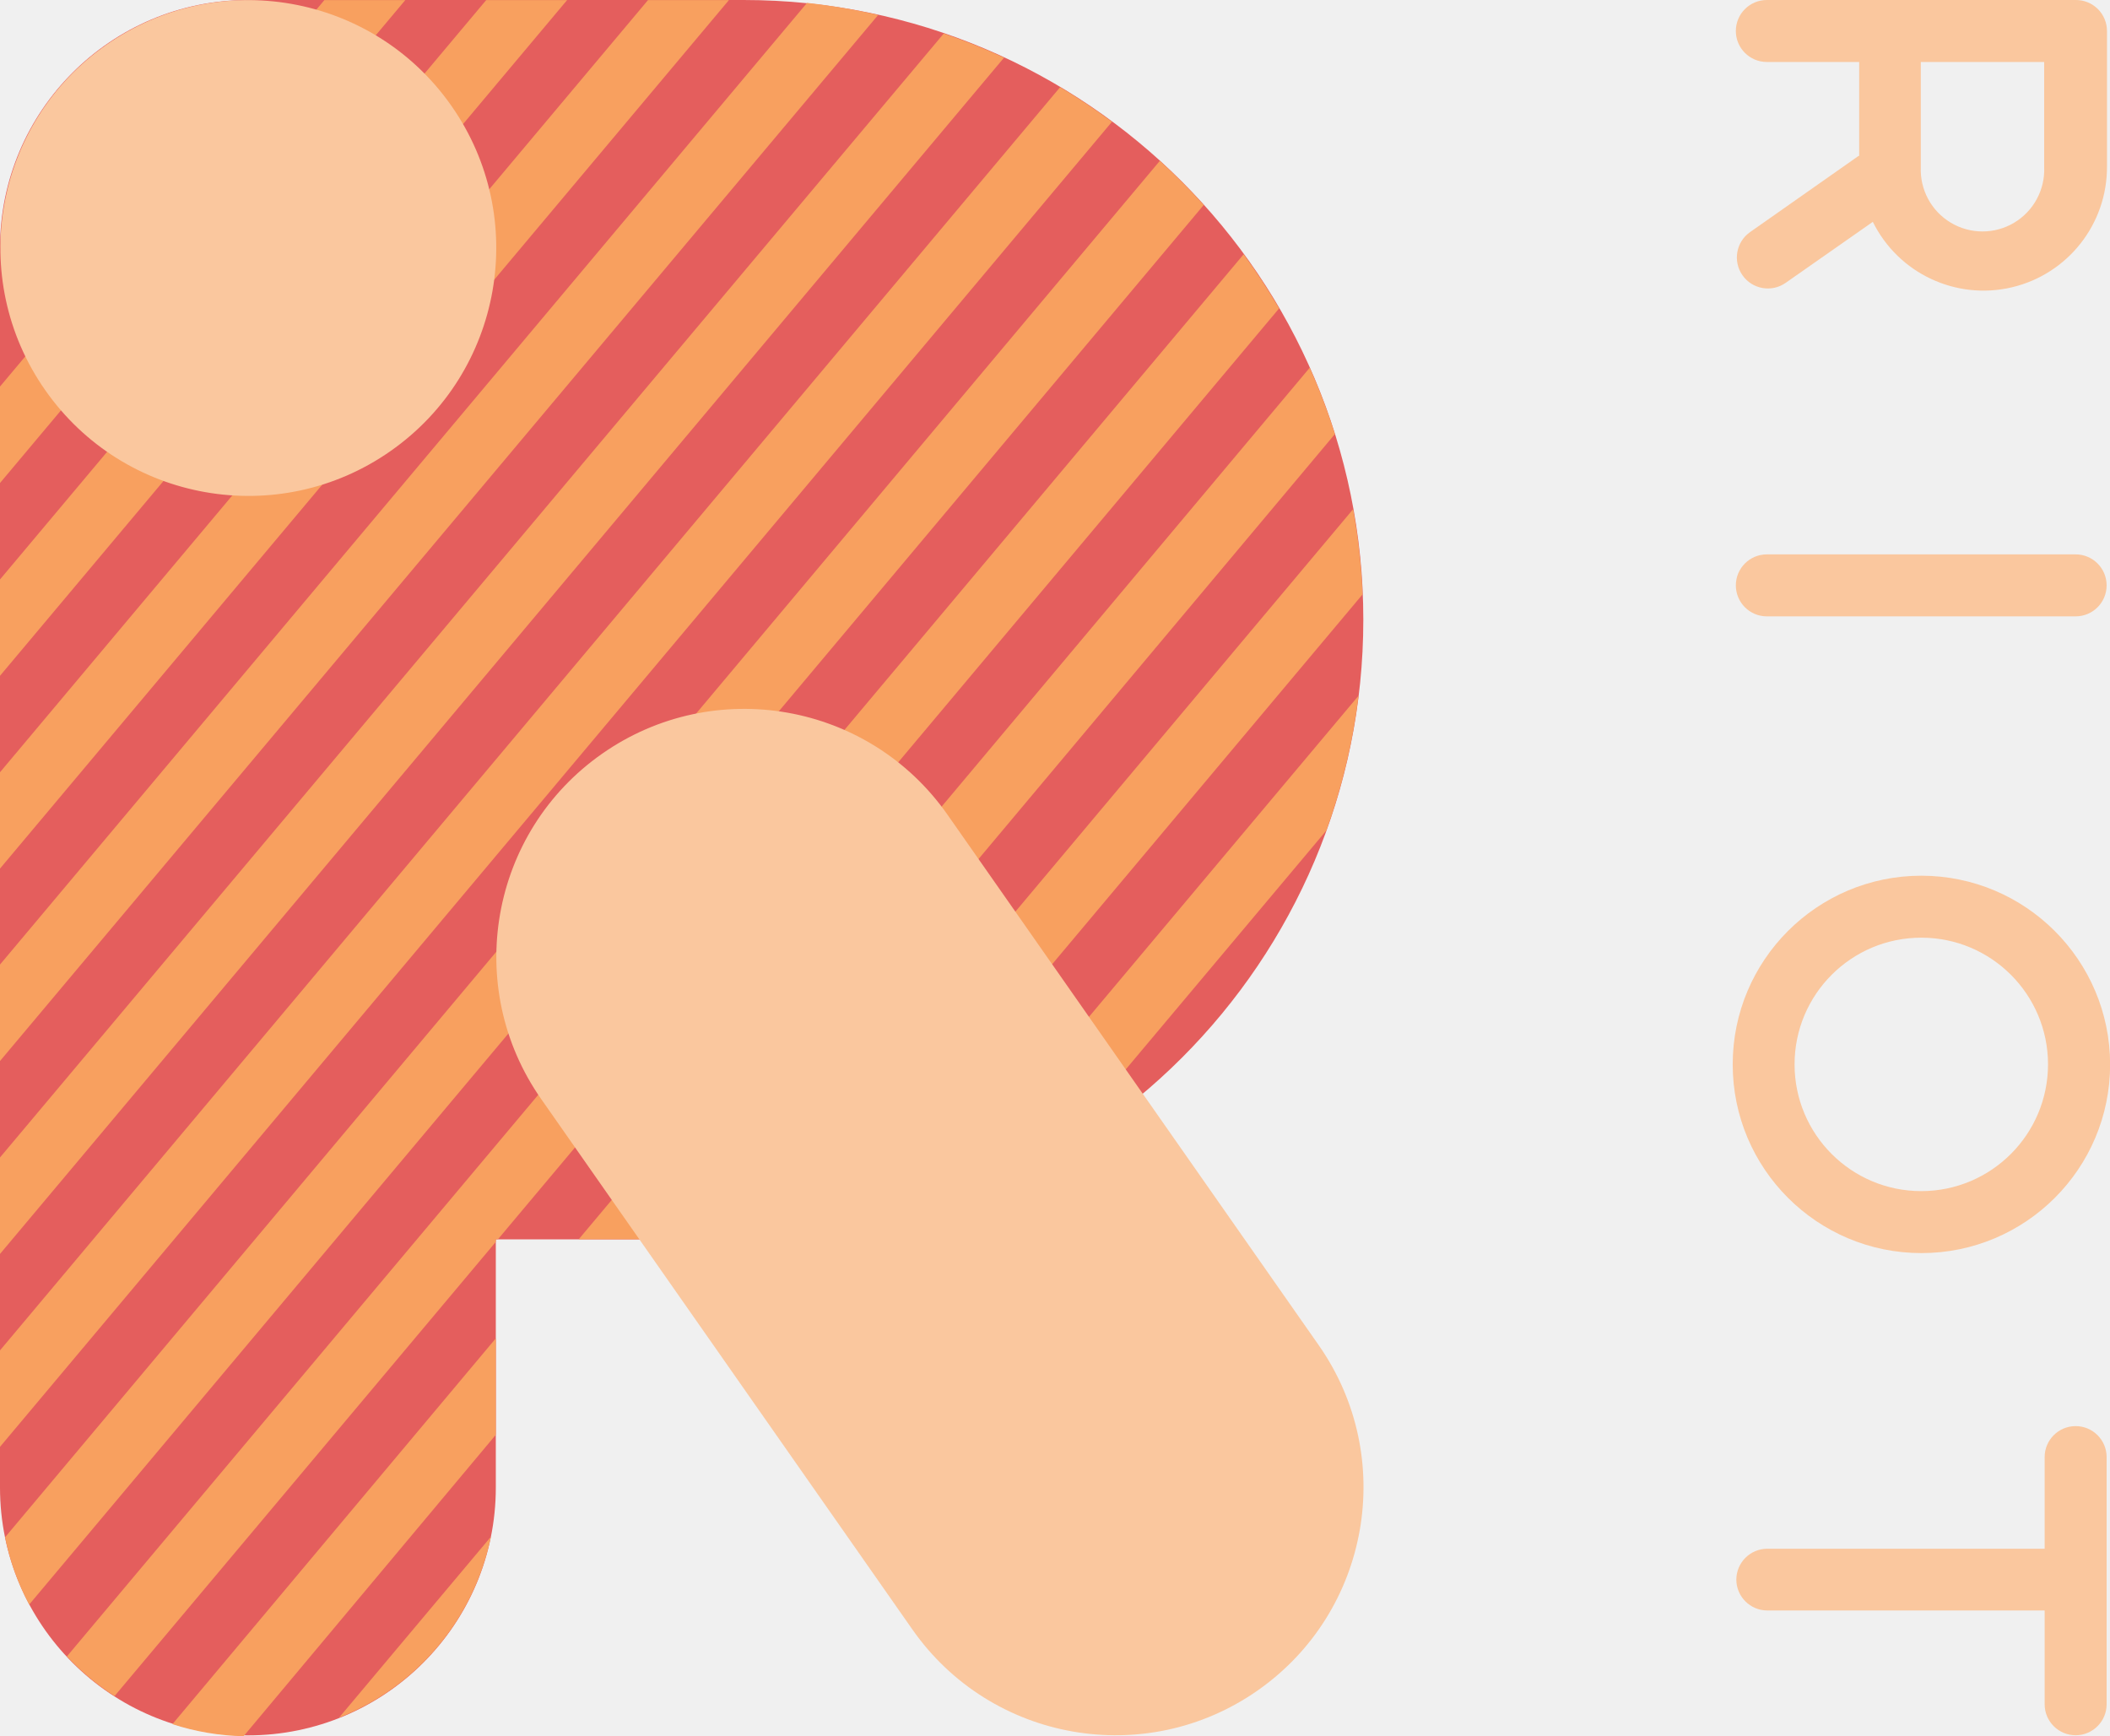
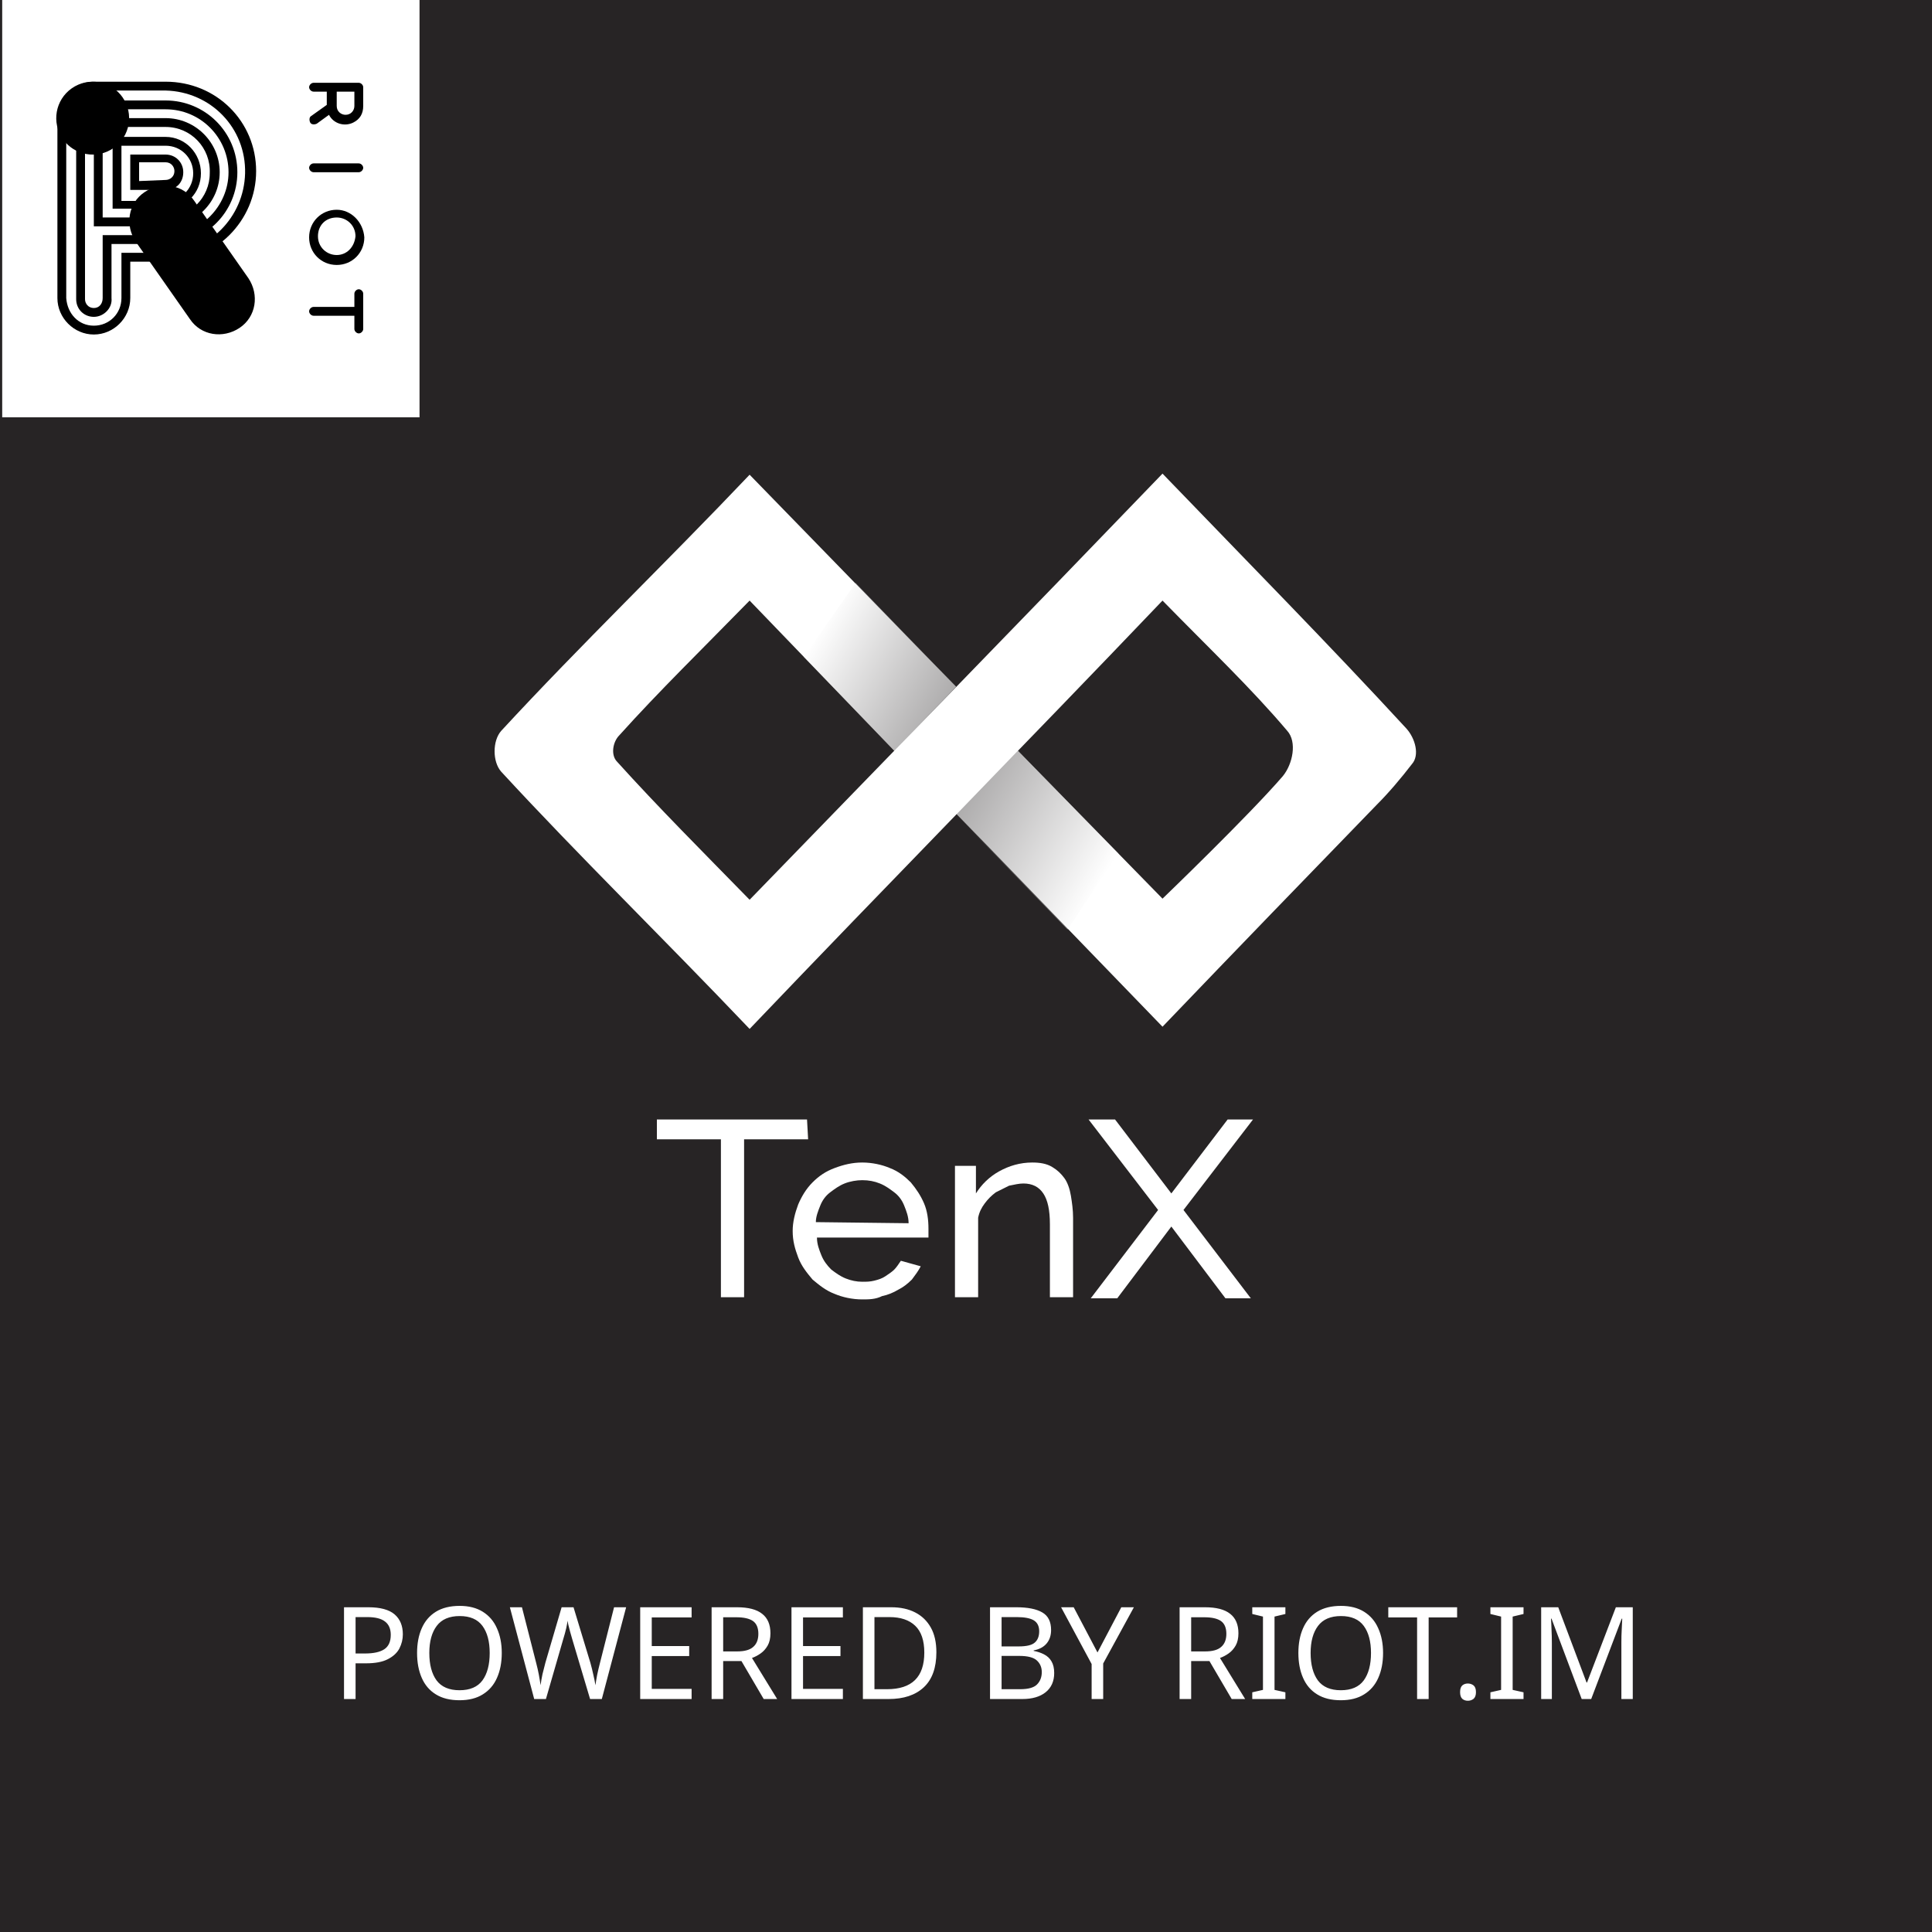
- <svg xmlns="http://www.w3.org/2000/svg" viewBox="0 0 174.99 143.93">
-   <defs>
-     <style type="text/css">.cls-1{fill:#fac79e;}.cls-2{fill:#e45e5d;}.cls-3{fill:#f8a05f;}</style>
-   </defs>
-   <g id="Layer_2" data-name="Layer 2">
-     <g id="Design">
-       <path class="cls-1" d="M146.53,51.12h25.61a2.57,2.57,0,0,0,0-5.14H146.53a2.57,2.57,0,0,0,0,5.14Z" />
-       <path class="cls-1" d="M146.53,5.14h7.66v7.79l-.05,0-9,6.32a2.57,2.57,0,0,0,2.95,4.21l7.23-5.06a10.24,10.24,0,0,0,19.42-4.59V2.64s0,0,0-.07A2.57,2.57,0,0,0,172.14,0H146.53a2.57,2.57,0,0,0,0,5.14Zm23,8.71a5.12,5.12,0,1,1-10.23,0V5.14h10.23Z" />
-       <path class="cls-1" d="M172.14,118.28a2.57,2.57,0,0,0-2.57,2.57v7.6h-23A2.57,2.57,0,0,0,144,131h0a2.57,2.57,0,0,0,2.57,2.57h23v7.78a2.57,2.57,0,0,0,5.14,0V131h0V120.85A2.57,2.57,0,0,0,172.14,118.28Z" />
-       <path class="cls-1" d="M159.34,72.63A15.65,15.65,0,1,0,175,88.28,15.67,15.67,0,0,0,159.34,72.63Zm0,26.16a10.51,10.51,0,1,1,10.51-10.51A10.52,10.52,0,0,1,159.34,98.79Z" />
-       <path class="cls-2" d="M61.67,0H20.56A20.56,20.56,0,0,0,0,20.57v102.8a20.56,20.56,0,0,0,41.12,0V102.79H61.67A51.38,51.38,0,0,0,61.67,0Z" />
-       <polygon class="cls-3" points="47.03 0.01 40.32 0.01 0 48.06 0 56.05 47.03 0.01" />
-       <polygon class="cls-3" points="60.45 0.01 53.74 0.01 0 64.05 0 72.04 60.45 0.01" />
-       <path class="cls-3" d="M72.83,1.24a51,51,0,0,0-5.9-1L0,80v8Z" />
-       <polygon class="cls-3" points="33.61 0.01 26.9 0.01 0 32.06 0 40.06 33.61 0.01" />
-       <path class="cls-3" d="M83.27,4.78a51,51,0,0,0-5-2L0,96v8Z" />
-       <path class="cls-3" d="M41.12,102.78h.18l64.78-77.2a51.55,51.55,0,0,0-2.94-4.49L5.55,137.38a20.62,20.62,0,0,0,3.95,3.29L41.12,103Z" />
-       <path class="cls-3" d="M112.22,42.23l-50.8,60.54h.25a51.55,51.55,0,0,0,6.85-.47L113,49.3A51.32,51.32,0,0,0,112.22,42.23Z" />
-       <path class="cls-3" d="M40.71,127.46l-12.59,15A20.58,20.58,0,0,0,40.71,127.46Z" />
-       <path class="cls-3" d="M110,68.88a51,51,0,0,0,2.67-11.18L76.73,100.52a51.1,51.1,0,0,0,10.6-4.64Z" />
-       <path class="cls-3" d="M92.22,10.1a51.58,51.58,0,0,0-4.3-2.87L0,112v8Z" />
-       <path class="cls-3" d="M99.83,17q-1.73-1.92-3.64-3.66L.42,127.5a20.41,20.41,0,0,0,2,5.58Z" />
-       <path class="cls-3" d="M41.12,119v-8l-26.82,32a20.53,20.53,0,0,0,5.9,1Z" />
-       <path class="cls-3" d="M110.71,36a51,51,0,0,0-2.09-5.5L48,102.78h6.71Z" />
-       <circle class="cls-1" cx="20.59" cy="20.57" r="20.56" transform="translate(-8.07 15.53) rotate(-35)" />
-       <path class="cls-1" d="M109.36,111.56a20.56,20.56,0,1,1-33.69,23.59l-30.79-44A20.56,20.56,0,0,1,78.58,67.57Z" />
+ <svg xmlns="http://www.w3.org/2000/svg" version="1.1" id="Layer_1" x="0px" y="0px" viewBox="0 0 175 175" style="enable-background:new 0 0 175 175;" xml:space="preserve">
+   <style type="text/css">
+ 	.st0{fill:#272425;}
+ 	.st1{fill:#FFFFFF;}
+ 	.st2{opacity:0.37;fill:url(#SVGID_1_);enable-background:new    ;}
+ 	.st3{fill:#231F20;}
+ 	.st4{opacity:0.37;fill:url(#SVGID_2_);enable-background:new    ;}
+ 	.st5{font-family:'Roboto-Light';}
+ 	.st6{font-size:11.634px;}
+ </style>
+   <rect class="st0" width="175" height="175" />
+   <g>
+     <rect x="29.7" y="23.5" class="st0" width="113.6" height="113.6" />
+     <g>
+       <g>
+         <path class="st1" d="M67.9,54.4L81,68l5.6-5.8C85.5,61.1,68.3,43.4,67.9,43c-7.5,7.9-15.3,15.4-22.5,23.2c-0.8,0.9-0.8,2.8,0,3.7     c7.1,7.7,14.6,15,22.5,23.3C80.5,80,92.7,67.6,105.3,54.4c4.3,4.4,8,7.9,11.3,11.8c0.9,1,0.5,3-0.4,4.1     c-3.1,3.6-10.9,11.1-10.9,11.1L92.2,68l-5.6,5.7c1.3,1.3,15.9,16.4,18.7,19.3c6.9-7.2,13-13.5,19.4-20.1c1.1-1.1,2.2-2.4,3.2-3.7     c0.7-0.8,0.3-2.3-0.5-3.2c-7-7.6-14.2-14.9-22.1-23.1C92.6,56.1,80.5,68.5,67.9,81.5c-4.3-4.4-8.3-8.4-12-12.5     c-0.6-0.6-0.4-1.8,0.2-2.4C59.7,62.6,63.6,58.8,67.9,54.4z" />
+         <linearGradient id="SVGID_1_" gradientUnits="userSpaceOnUse" x1="73.975" y1="118.645" x2="85.548" y2="111.964" gradientTransform="matrix(1 0 0 -1 0 176)">
+           <stop offset="0" style="stop-color:#FFFFFF" />
+           <stop offset="1" style="stop-color:#231F20" />
+         </linearGradient>
+         <polygon class="st2" points="81,68 86.6,62.2 77.5,52.8 72.8,59.5    " />
+       </g>
+       <g>
+         <g>
+           <path class="st3" d="M73.2,103.2h-5.8v14.3h-2.1v-14.3h-5.8v-1.8h13.6L73.2,103.2L73.2,103.2z" />
+           <path class="st3" d="M78.1,117.7c-0.9,0-1.8-0.2-2.5-0.5c-0.8-0.3-1.4-0.8-2-1.3c-0.5-0.6-1-1.2-1.3-2s-0.5-1.5-0.5-2.4      c0-0.8,0.2-1.6,0.5-2.4c0.3-0.7,0.7-1.4,1.3-2c0.6-0.6,1.2-1,2-1.3s1.6-0.5,2.5-0.5s1.8,0.2,2.5,0.5c0.8,0.3,1.4,0.8,1.9,1.3      c0.5,0.6,0.9,1.2,1.2,1.9c0.3,0.7,0.4,1.5,0.4,2.3c0,0.2,0,0.3,0,0.5c0,0.1,0,0.2,0,0.3H74c0,0.6,0.2,1.1,0.4,1.6      c0.2,0.5,0.5,0.9,0.9,1.3c0.4,0.3,0.8,0.6,1.3,0.8c0.5,0.2,1,0.3,1.5,0.3c0.4,0,0.7,0,1.1-0.1s0.7-0.2,1-0.4      c0.3-0.2,0.6-0.4,0.8-0.6c0.2-0.2,0.4-0.5,0.6-0.8l1.8,0.5c-0.2,0.4-0.5,0.8-0.8,1.2c-0.4,0.4-0.8,0.7-1.2,0.9      c-0.5,0.3-1,0.5-1.5,0.6C79.3,117.7,78.7,117.7,78.1,117.7z M82.3,110.8c0-0.6-0.2-1.1-0.4-1.6c-0.2-0.5-0.5-0.9-0.9-1.2      c-0.4-0.3-0.8-0.6-1.3-0.8c-0.5-0.2-1-0.3-1.6-0.3c-0.5,0-1.1,0.1-1.6,0.3c-0.5,0.2-0.9,0.5-1.3,0.8s-0.7,0.7-0.9,1.2      c-0.2,0.5-0.4,1-0.4,1.5L82.3,110.8L82.3,110.8z" />
+           <path class="st3" d="M97.2,117.5h-2.1v-6.6c0-1.3-0.2-2.2-0.6-2.8c-0.4-0.6-1-0.9-1.8-0.9c-0.4,0-0.8,0.1-1.3,0.2      c-0.4,0.2-0.8,0.4-1.2,0.6c-0.4,0.3-0.7,0.6-1,1s-0.5,0.8-0.6,1.3v7.2h-2.1v-11.9h1.9v2.5c0.5-0.8,1.2-1.5,2.1-2s1.9-0.8,3-0.8      c0.7,0,1.3,0.1,1.8,0.4s0.8,0.6,1.1,1c0.3,0.4,0.5,1,0.6,1.6s0.2,1.3,0.2,2V117.5z" />
+           <path class="st3" d="M101,101.4l5.1,6.7l5.1-6.7h2.3l-6.3,8.2l6.1,8H111l-4.9-6.5l-4.9,6.5h-2.4l6.1-8l-6.3-8.2H101z" />
+         </g>
+         <g>
+           <path class="st1" d="M73.2,103.2h-5.8v14.3h-2.1v-14.3h-5.8v-1.8h13.6L73.2,103.2L73.2,103.2z" />
+           <path class="st1" d="M78.1,117.7c-0.9,0-1.8-0.2-2.5-0.5c-0.8-0.3-1.4-0.8-2-1.3c-0.5-0.6-1-1.2-1.3-2s-0.5-1.5-0.5-2.4      c0-0.8,0.2-1.6,0.5-2.4c0.3-0.7,0.7-1.4,1.3-2c0.6-0.6,1.2-1,2-1.3s1.6-0.5,2.5-0.5s1.8,0.2,2.5,0.5c0.8,0.3,1.4,0.8,1.9,1.3      c0.5,0.6,0.9,1.2,1.2,1.9c0.3,0.7,0.4,1.5,0.4,2.3c0,0.2,0,0.3,0,0.5c0,0.1,0,0.2,0,0.3H74c0,0.6,0.2,1.1,0.4,1.6      c0.2,0.5,0.5,0.9,0.9,1.3c0.4,0.3,0.8,0.6,1.3,0.8c0.5,0.2,1,0.3,1.5,0.3c0.4,0,0.7,0,1.1-0.1s0.7-0.2,1-0.4      c0.3-0.2,0.6-0.4,0.8-0.6c0.2-0.2,0.4-0.5,0.6-0.8l1.8,0.5c-0.2,0.4-0.5,0.8-0.8,1.2c-0.4,0.4-0.8,0.7-1.2,0.9      c-0.5,0.3-1,0.5-1.5,0.6C79.3,117.7,78.7,117.7,78.1,117.7z M82.3,110.8c0-0.6-0.2-1.1-0.4-1.6c-0.2-0.5-0.5-0.9-0.9-1.2      c-0.4-0.3-0.8-0.6-1.3-0.8c-0.5-0.2-1-0.3-1.6-0.3c-0.5,0-1.1,0.1-1.6,0.3c-0.5,0.2-0.9,0.5-1.3,0.8s-0.7,0.7-0.9,1.2      c-0.2,0.5-0.4,1-0.4,1.5L82.3,110.8L82.3,110.8z" />
+           <path class="st1" d="M97.2,117.5h-2.1v-6.6c0-1.3-0.2-2.2-0.6-2.8c-0.4-0.6-1-0.9-1.8-0.9c-0.4,0-0.8,0.1-1.3,0.2      c-0.4,0.2-0.8,0.4-1.2,0.6c-0.4,0.3-0.7,0.6-1,1s-0.5,0.8-0.6,1.3v7.2h-2.1v-11.9h1.9v2.5c0.5-0.8,1.2-1.5,2.1-2s1.9-0.8,3-0.8      c0.7,0,1.3,0.1,1.8,0.4s0.8,0.6,1.1,1c0.3,0.4,0.5,1,0.6,1.6s0.2,1.3,0.2,2V117.5z" />
+           <path class="st1" d="M101,101.4l5.1,6.7l5.1-6.7h2.3l-6.3,8.2l6.1,8H111l-4.9-6.5l-4.9,6.5h-2.4l6.1-8l-6.3-8.2H101z" />
+         </g>
+       </g>
+       <linearGradient id="SVGID_2_" gradientUnits="userSpaceOnUse" x1="87.55" y1="103.884" x2="100.076" y2="96.652" gradientTransform="matrix(1 0 0 -1 0 176)">
+         <stop offset="0" style="stop-color:#231F20" />
+         <stop offset="1" style="stop-color:#FFFFFF" />
+       </linearGradient>
+       <polygon class="st4" points="92.2,68 86.6,73.8 96.7,84.2 101.3,77.3   " />
+     </g>
+   </g>
+   <rect x="0.2" class="st1" width="37.8" height="37.8" />
+   <text transform="matrix(1 0 0 1 30.0359 153.8977)" class="st1 st5 st6">POWERED BY RIOT.IM</text>
+   <g id="Layer_2_1_">
+     <g id="Design_1_">
+       <path d="M28.4,15.6h4.1c0.2,0,0.4-0.2,0.4-0.4s-0.2-0.4-0.4-0.4h-4.1c-0.2,0-0.4,0.2-0.4,0.4C28,15.4,28.2,15.6,28.4,15.6z" />
+       <path d="M28.4,8.3h1.2v1.2l0,0l-1.4,1c-0.2,0.1-0.2,0.4-0.1,0.6c0.1,0.2,0.4,0.2,0.6,0.1l1.1-0.8c0.4,0.8,1.4,1.1,2.2,0.7    c0.6-0.3,0.9-0.8,0.9-1.5V7.9l0,0c0-0.2-0.2-0.4-0.4-0.4l0,0h-4.1c-0.2,0-0.4,0.2-0.4,0.4S28.2,8.3,28.4,8.3z M32.1,9.6    c0,0.4-0.3,0.8-0.8,0.8c-0.4,0-0.8-0.3-0.8-0.8c0,0,0,0,0-0.1V8.3h1.6V9.6z" />
+       <path d="M32.5,26.2c-0.2,0-0.4,0.2-0.4,0.4l0,0v1.2h-3.7c-0.2,0-0.4,0.2-0.4,0.4l0,0c0,0.2,0.2,0.4,0.4,0.4l0,0h3.7v1.2    c0,0.2,0.2,0.4,0.4,0.4s0.4-0.2,0.4-0.4v-1.6l0,0v-1.6C32.9,26.4,32.7,26.2,32.5,26.2L32.5,26.2z" />
+       <path d="M30.5,19c-1.4,0-2.5,1.1-2.5,2.5s1.1,2.5,2.5,2.5s2.5-1.1,2.5-2.5C32.9,20.1,31.8,19,30.5,19z M30.5,23.1    c-0.9,0-1.7-0.7-1.7-1.7s0.7-1.7,1.7-1.7c0.9,0,1.7,0.7,1.7,1.7l0,0C32.1,22.4,31.4,23.1,30.5,23.1z" />
+       <path d="M15,7.4H8.5c-1.8,0-3.3,1.5-3.3,3.3l0,0V27c0,1.8,1.5,3.3,3.3,3.3s3.3-1.5,3.3-3.3v-3.3H15c4.5,0,8.2-3.7,8.2-8.2    S19.6,7.4,15,7.4z" />
+       <path class="st1" d="M8.5,29.5c-1.4,0-2.4-1.1-2.5-2.5V10.7c0-1.3,1.1-2.4,2.4-2.5H15c4.1,0.1,7.3,3.4,7.2,7.5    c-0.1,4-3.3,7.2-7.2,7.2h-4V27C11,28.4,9.9,29.5,8.5,29.5z" />
+       <path d="M8.5,28.7c-0.9,0-1.6-0.7-1.6-1.6V10.7c0-0.9,0.7-1.6,1.6-1.6H15c3.6,0,6.5,2.9,6.5,6.5s-2.9,6.5-6.5,6.5h-4.9V27    C10.2,27.9,9.4,28.7,8.5,28.7z" />
+       <path class="st1" d="M8.5,27.9c-0.5,0-0.8-0.4-0.8-0.8l0,0V10.7c0-0.4,0.4-0.8,0.8-0.8H15c3.2,0,5.7,2.6,5.7,5.7s-2.6,5.7-5.7,5.7    H9.3V27C9.3,27.5,9,27.9,8.5,27.9z" />
+       <path d="M8.5,20.5H15c2.7,0,4.9-2.2,4.9-4.9s-2.2-4.9-4.9-4.9H8.5V20.5z" />
+       <path class="st1" d="M9.3,19.7v-8.2H15c2.3,0,4.1,1.9,4,4.2c0,2.2-1.8,4-4,4H9.3z" />
+       <path d="M10.2,18.9v-6.5H15c1.8,0,3.2,1.5,3.2,3.3s-1.4,3.2-3.2,3.2H10.2z" />
+       <path class="st1" d="M11,18.1v-4.9h4c1.4,0,2.5,1.1,2.5,2.5s-1.1,2.5-2.5,2.5l0,0h-4V18.1z" />
+       <path d="M11.8,17.2V14H15c0.9,0,1.6,0.7,1.6,1.6c0,0.9-0.6,1.6-1.6,1.6l0,0H11.8z" />
+       <path class="st1" d="M12.6,16.4v-1.7H15c0.5,0,0.8,0.4,0.8,0.8c0,0.5-0.4,0.8-0.8,0.8L12.6,16.4z" />
+       <ellipse transform="matrix(0.8192 -0.5736 0.5736 0.8192 -4.6236 6.7548)" cx="8.4" cy="10.7" rx="3.3" ry="3.3" />
+       <path d="M22.5,25.2c1,1.5,0.7,3.5-0.8,4.5s-3.5,0.7-4.5-0.8l0,0l-4.9-7c-1-1.5-0.7-3.5,0.8-4.5s3.5-0.7,4.5,0.8L22.5,25.2z" />
    </g>
  </g>
</svg>
